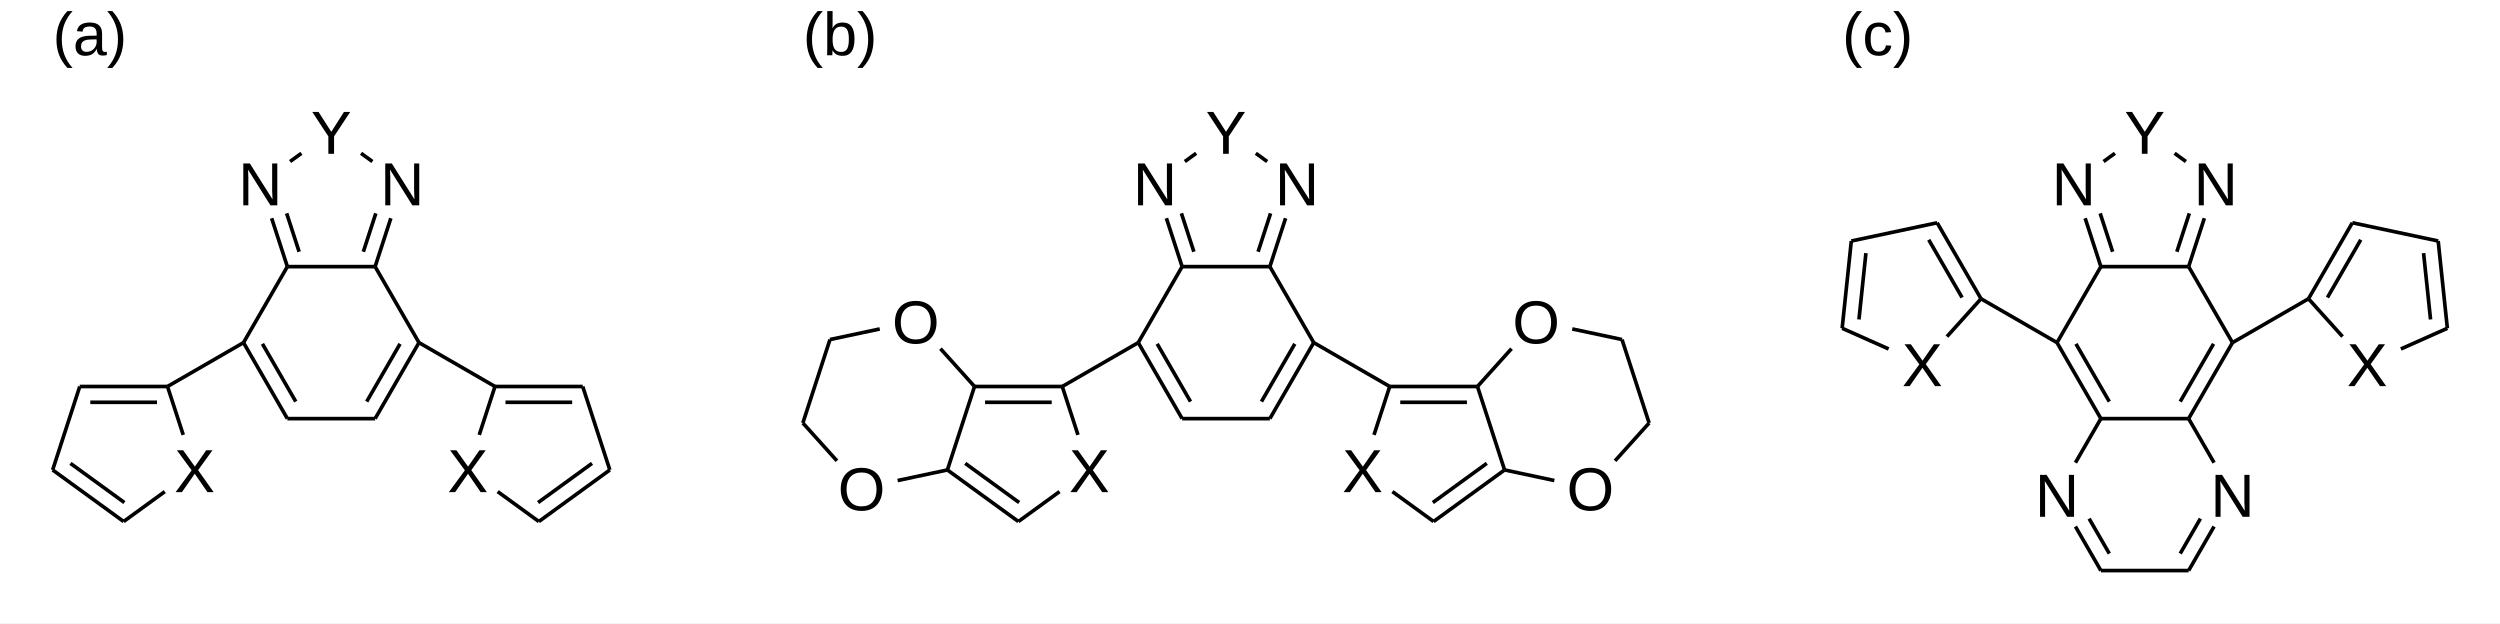
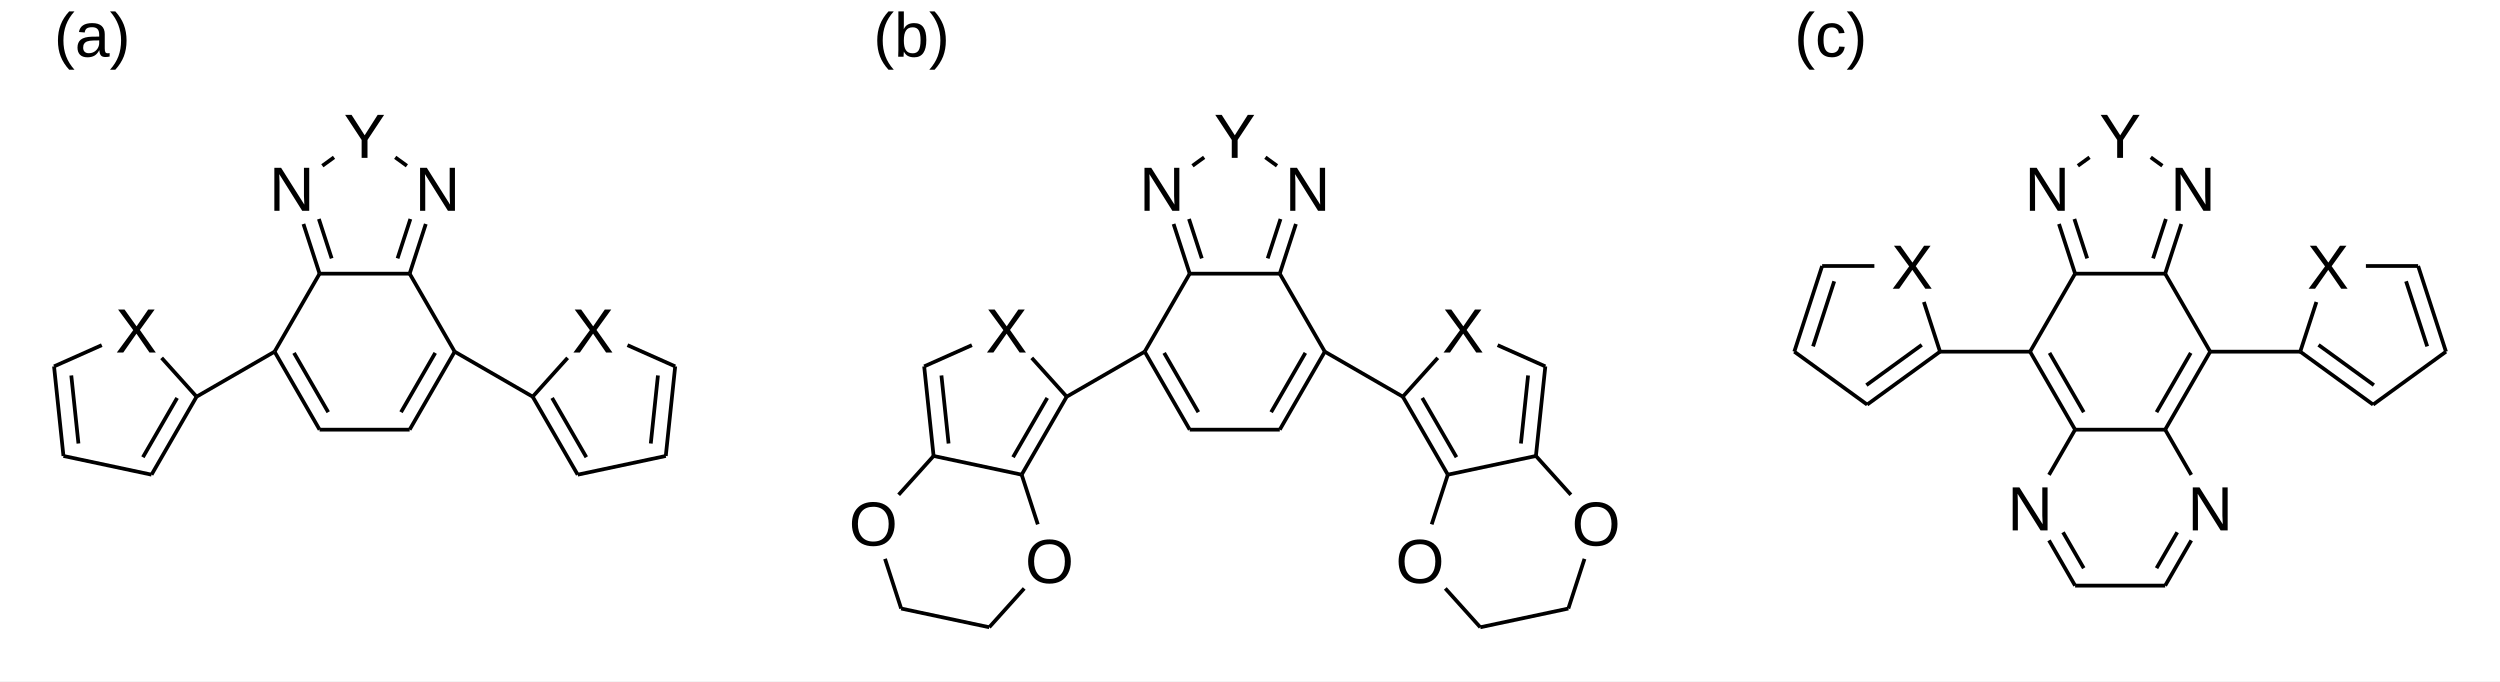
- <svg xmlns="http://www.w3.org/2000/svg" width="410.287pt" height="102.282pt" viewBox="0 0 410.287 102.282" version="1.1">
+ <svg xmlns="http://www.w3.org/2000/svg" width="399.745pt" height="108.937pt" viewBox="0 0 399.745 108.937" version="1.1">
  <defs>
    <style type="text/css">*{stroke-linejoin: round; stroke-linecap: butt}</style>
  </defs>
  <g id="figure_1">
    <g id="patch_1">
-       <path d="M 0 102.282  L 410.287 102.282  L 410.287 0  L 0 0  z " style="fill: #ffffff" />
+       <path d="M 0 108.937  L 399.745 108.937  L 399.745 0  L 0 0  z " style="fill: #ffffff" />
    </g>
    <g id="axes_1">
      <g id="line2d_1">
-         <path d="M 68.761 56.23  L 61.561 43.759  " clip-path="url(#p8b1453d0e7)" style="fill: none; stroke: #000000; stroke-width: 0.6" />
+         <path d="M 72.701 56.23  L 65.501 43.759  " clip-path="url(#p140e8c2f80)" style="fill: none; stroke: #000000; stroke-width: 0.6" />
      </g>
      <g id="line2d_2">
-         <path d="M 61.561 43.759  L 47.161 43.759  " clip-path="url(#p8b1453d0e7)" style="fill: none; stroke: #000000; stroke-width: 0.6" />
+         <path d="M 65.501 43.759  L 51.101 43.759  " clip-path="url(#p140e8c2f80)" style="fill: none; stroke: #000000; stroke-width: 0.6" />
      </g>
      <g id="line2d_3">
-         <path d="M 47.161 43.759  L 39.961 56.23  " clip-path="url(#p8b1453d0e7)" style="fill: none; stroke: #000000; stroke-width: 0.6" />
+         <path d="M 51.101 43.759  L 43.901 56.23  " clip-path="url(#p140e8c2f80)" style="fill: none; stroke: #000000; stroke-width: 0.6" />
      </g>
      <g id="line2d_4">
-         <path d="M 39.961 56.23  L 47.161 68.701  " clip-path="url(#p8b1453d0e7)" style="fill: none; stroke: #000000; stroke-width: 0.6" />
+         <path d="M 43.901 56.23  L 51.101 68.701  " clip-path="url(#p140e8c2f80)" style="fill: none; stroke: #000000; stroke-width: 0.6" />
      </g>
      <g id="line2d_5">
-         <path d="M 43.069 56.431  L 48.541 65.908  " clip-path="url(#p8b1453d0e7)" style="fill: none; stroke: #000000; stroke-width: 0.6" />
+         <path d="M 47.01 56.431  L 52.482 65.908  " clip-path="url(#p140e8c2f80)" style="fill: none; stroke: #000000; stroke-width: 0.6" />
      </g>
      <g id="line2d_6">
-         <path d="M 47.161 68.701  L 61.561 68.701  " clip-path="url(#p8b1453d0e7)" style="fill: none; stroke: #000000; stroke-width: 0.6" />
+         <path d="M 51.101 68.701  L 65.501 68.701  " clip-path="url(#p140e8c2f80)" style="fill: none; stroke: #000000; stroke-width: 0.6" />
      </g>
      <g id="line2d_7">
-         <path d="M 61.561 68.701  L 68.761 56.23  " clip-path="url(#p8b1453d0e7)" style="fill: none; stroke: #000000; stroke-width: 0.6" />
+         <path d="M 65.501 68.701  L 72.701 56.23  " clip-path="url(#p140e8c2f80)" style="fill: none; stroke: #000000; stroke-width: 0.6" />
      </g>
      <g id="line2d_8">
-         <path d="M 60.18 65.908  L 65.652 56.431  " clip-path="url(#p8b1453d0e7)" style="fill: none; stroke: #000000; stroke-width: 0.6" />
+         <path d="M 64.121 65.908  L 69.593 56.431  " clip-path="url(#p140e8c2f80)" style="fill: none; stroke: #000000; stroke-width: 0.6" />
      </g>
      <g id="line2d_9">
-         <path d="M 47.161 43.759  L 44.58 35.816  " clip-path="url(#p8b1453d0e7)" style="fill: none; stroke: #000000; stroke-width: 0.6" />
+         <path d="M 51.101 43.759  L 48.52 35.816  " clip-path="url(#p140e8c2f80)" style="fill: none; stroke: #000000; stroke-width: 0.6" />
      </g>
      <g id="line2d_10">
-         <path d="M 49.092 41.315  L 47.045 35.015  " clip-path="url(#p8b1453d0e7)" style="fill: none; stroke: #000000; stroke-width: 0.6" />
+         <path d="M 53.032 41.315  L 50.986 35.015  " clip-path="url(#p140e8c2f80)" style="fill: none; stroke: #000000; stroke-width: 0.6" />
      </g>
      <g id="line2d_11">
-         <path d="M 47.604 26.509  L 49.468 25.155  " clip-path="url(#p8b1453d0e7)" style="fill: none; stroke: #000000; stroke-width: 0.6" />
+         <path d="M 51.544 26.509  L 53.408 25.155  " clip-path="url(#p140e8c2f80)" style="fill: none; stroke: #000000; stroke-width: 0.6" />
      </g>
      <g id="line2d_12">
-         <path d="M 59.254 25.155  L 61.118 26.509  " clip-path="url(#p8b1453d0e7)" style="fill: none; stroke: #000000; stroke-width: 0.6" />
+         <path d="M 63.194 25.155  L 65.058 26.509  " clip-path="url(#p140e8c2f80)" style="fill: none; stroke: #000000; stroke-width: 0.6" />
      </g>
      <g id="line2d_13">
-         <path d="M 64.142 35.816  L 61.561 43.759  " clip-path="url(#p8b1453d0e7)" style="fill: none; stroke: #000000; stroke-width: 0.6" />
+         <path d="M 68.082 35.816  L 65.501 43.759  " clip-path="url(#p140e8c2f80)" style="fill: none; stroke: #000000; stroke-width: 0.6" />
      </g>
      <g id="line2d_14">
-         <path d="M 61.676 35.015  L 59.629 41.315  " clip-path="url(#p8b1453d0e7)" style="fill: none; stroke: #000000; stroke-width: 0.6" />
+         <path d="M 65.617 35.015  L 63.57 41.315  " clip-path="url(#p140e8c2f80)" style="fill: none; stroke: #000000; stroke-width: 0.6" />
      </g>
      <g id="line2d_15">
-         <path d="M 68.761 56.23  L 81.231 63.43  " clip-path="url(#p8b1453d0e7)" style="fill: none; stroke: #000000; stroke-width: 0.6" />
+         <path d="M 72.701 56.23  L 85.172 63.43  " clip-path="url(#p140e8c2f80)" style="fill: none; stroke: #000000; stroke-width: 0.6" />
      </g>
      <g id="line2d_16">
-         <path d="M 81.231 63.43  L 78.65 71.373  " clip-path="url(#p8b1453d0e7)" style="fill: none; stroke: #000000; stroke-width: 0.6" />
+         <path d="M 85.172 63.43  L 90.761 57.223  " clip-path="url(#p140e8c2f80)" style="fill: none; stroke: #000000; stroke-width: 0.6" />
      </g>
      <g id="line2d_17">
-         <path d="M 81.674 80.68  L 88.431 85.589  " clip-path="url(#p8b1453d0e7)" style="fill: none; stroke: #000000; stroke-width: 0.6" />
+         <path d="M 100.333 55.189  L 107.963 58.586  " clip-path="url(#p140e8c2f80)" style="fill: none; stroke: #000000; stroke-width: 0.6" />
      </g>
      <g id="line2d_18">
-         <path d="M 88.431 85.589  L 100.081 77.125  " clip-path="url(#p8b1453d0e7)" style="fill: none; stroke: #000000; stroke-width: 0.6" />
+         <path d="M 107.963 58.586  L 106.457 72.907  " clip-path="url(#p140e8c2f80)" style="fill: none; stroke: #000000; stroke-width: 0.6" />
      </g>
      <g id="line2d_19">
-         <path d="M 88.306 82.477  L 97.16 76.044  " clip-path="url(#p8b1453d0e7)" style="fill: none; stroke: #000000; stroke-width: 0.6" />
+         <path d="M 105.204 60.033  L 104.06 70.917  " clip-path="url(#p140e8c2f80)" style="fill: none; stroke: #000000; stroke-width: 0.6" />
      </g>
      <g id="line2d_20">
-         <path d="M 100.081 77.125  L 95.631 63.43  " clip-path="url(#p8b1453d0e7)" style="fill: none; stroke: #000000; stroke-width: 0.6" />
+         <path d="M 106.457 72.907  L 92.372 75.901  " clip-path="url(#p140e8c2f80)" style="fill: none; stroke: #000000; stroke-width: 0.6" />
      </g>
      <g id="line2d_21">
-         <path d="M 95.631 63.43  L 81.231 63.43  " clip-path="url(#p8b1453d0e7)" style="fill: none; stroke: #000000; stroke-width: 0.6" />
+         <path d="M 92.372 75.901  L 85.172 63.43  " clip-path="url(#p140e8c2f80)" style="fill: none; stroke: #000000; stroke-width: 0.6" />
      </g>
      <g id="line2d_22">
-         <path d="M 93.903 66.022  L 82.959 66.022  " clip-path="url(#p8b1453d0e7)" style="fill: none; stroke: #000000; stroke-width: 0.6" />
+         <path d="M 93.753 73.108  L 88.281 63.631  " clip-path="url(#p140e8c2f80)" style="fill: none; stroke: #000000; stroke-width: 0.6" />
      </g>
      <g id="line2d_23">
-         <path d="M 39.961 56.23  L 27.49 63.43  " clip-path="url(#p8b1453d0e7)" style="fill: none; stroke: #000000; stroke-width: 0.6" />
+         <path d="M 43.901 56.23  L 31.431 63.43  " clip-path="url(#p140e8c2f80)" style="fill: none; stroke: #000000; stroke-width: 0.6" />
      </g>
      <g id="line2d_24">
-         <path d="M 27.49 63.43  L 30.071 71.373  " clip-path="url(#p8b1453d0e7)" style="fill: none; stroke: #000000; stroke-width: 0.6" />
+         <path d="M 31.431 63.43  L 25.842 57.223  " clip-path="url(#p140e8c2f80)" style="fill: none; stroke: #000000; stroke-width: 0.6" />
      </g>
      <g id="line2d_25">
-         <path d="M 27.047 80.68  L 20.29 85.589  " clip-path="url(#p8b1453d0e7)" style="fill: none; stroke: #000000; stroke-width: 0.6" />
+         <path d="M 16.27 55.189  L 8.64 58.586  " clip-path="url(#p140e8c2f80)" style="fill: none; stroke: #000000; stroke-width: 0.6" />
      </g>
      <g id="line2d_26">
-         <path d="M 20.29 85.589  L 8.64 77.125  " clip-path="url(#p8b1453d0e7)" style="fill: none; stroke: #000000; stroke-width: 0.6" />
+         <path d="M 8.64 58.586  L 10.145 72.907  " clip-path="url(#p140e8c2f80)" style="fill: none; stroke: #000000; stroke-width: 0.6" />
      </g>
      <g id="line2d_27">
-         <path d="M 20.415 82.477  L 11.562 76.044  " clip-path="url(#p8b1453d0e7)" style="fill: none; stroke: #000000; stroke-width: 0.6" />
+         <path d="M 11.398 60.033  L 12.542 70.917  " clip-path="url(#p140e8c2f80)" style="fill: none; stroke: #000000; stroke-width: 0.6" />
      </g>
      <g id="line2d_28">
-         <path d="M 8.64 77.125  L 13.09 63.43  " clip-path="url(#p8b1453d0e7)" style="fill: none; stroke: #000000; stroke-width: 0.6" />
+         <path d="M 10.145 72.907  L 24.231 75.901  " clip-path="url(#p140e8c2f80)" style="fill: none; stroke: #000000; stroke-width: 0.6" />
      </g>
      <g id="line2d_29">
-         <path d="M 13.09 63.43  L 27.49 63.43  " clip-path="url(#p8b1453d0e7)" style="fill: none; stroke: #000000; stroke-width: 0.6" />
+         <path d="M 24.231 75.901  L 31.431 63.43  " clip-path="url(#p140e8c2f80)" style="fill: none; stroke: #000000; stroke-width: 0.6" />
      </g>
      <g id="line2d_30">
-         <path d="M 14.818 66.022  L 25.762 66.022  " clip-path="url(#p8b1453d0e7)" style="fill: none; stroke: #000000; stroke-width: 0.6" />
+         <path d="M 22.85 73.108  L 28.322 63.631  " clip-path="url(#p140e8c2f80)" style="fill: none; stroke: #000000; stroke-width: 0.6" />
      </g>
      <g id="line2d_31">
-         <path d="M 215.603 56.23  L 208.403 43.759  " clip-path="url(#p8b1453d0e7)" style="fill: none; stroke: #000000; stroke-width: 0.6" />
+         <path d="M 211.834 56.23  L 204.634 43.759  " clip-path="url(#p140e8c2f80)" style="fill: none; stroke: #000000; stroke-width: 0.6" />
      </g>
      <g id="line2d_32">
-         <path d="M 208.403 43.759  L 194.003 43.759  " clip-path="url(#p8b1453d0e7)" style="fill: none; stroke: #000000; stroke-width: 0.6" />
+         <path d="M 204.634 43.759  L 190.234 43.759  " clip-path="url(#p140e8c2f80)" style="fill: none; stroke: #000000; stroke-width: 0.6" />
      </g>
      <g id="line2d_33">
-         <path d="M 194.003 43.759  L 186.803 56.23  " clip-path="url(#p8b1453d0e7)" style="fill: none; stroke: #000000; stroke-width: 0.6" />
+         <path d="M 190.234 43.759  L 183.034 56.23  " clip-path="url(#p140e8c2f80)" style="fill: none; stroke: #000000; stroke-width: 0.6" />
      </g>
      <g id="line2d_34">
-         <path d="M 186.803 56.23  L 194.003 68.701  " clip-path="url(#p8b1453d0e7)" style="fill: none; stroke: #000000; stroke-width: 0.6" />
+         <path d="M 183.034 56.23  L 190.234 68.701  " clip-path="url(#p140e8c2f80)" style="fill: none; stroke: #000000; stroke-width: 0.6" />
      </g>
      <g id="line2d_35">
-         <path d="M 189.911 56.431  L 195.383 65.908  " clip-path="url(#p8b1453d0e7)" style="fill: none; stroke: #000000; stroke-width: 0.6" />
+         <path d="M 186.143 56.431  L 191.615 65.908  " clip-path="url(#p140e8c2f80)" style="fill: none; stroke: #000000; stroke-width: 0.6" />
      </g>
      <g id="line2d_36">
-         <path d="M 194.003 68.701  L 208.403 68.701  " clip-path="url(#p8b1453d0e7)" style="fill: none; stroke: #000000; stroke-width: 0.6" />
+         <path d="M 190.234 68.701  L 204.634 68.701  " clip-path="url(#p140e8c2f80)" style="fill: none; stroke: #000000; stroke-width: 0.6" />
      </g>
      <g id="line2d_37">
-         <path d="M 208.403 68.701  L 215.603 56.23  " clip-path="url(#p8b1453d0e7)" style="fill: none; stroke: #000000; stroke-width: 0.6" />
+         <path d="M 204.634 68.701  L 211.834 56.23  " clip-path="url(#p140e8c2f80)" style="fill: none; stroke: #000000; stroke-width: 0.6" />
      </g>
      <g id="line2d_38">
-         <path d="M 207.022 65.908  L 212.494 56.431  " clip-path="url(#p8b1453d0e7)" style="fill: none; stroke: #000000; stroke-width: 0.6" />
+         <path d="M 203.253 65.908  L 208.725 56.431  " clip-path="url(#p140e8c2f80)" style="fill: none; stroke: #000000; stroke-width: 0.6" />
      </g>
      <g id="line2d_39">
-         <path d="M 194.003 43.759  L 191.422 35.816  " clip-path="url(#p8b1453d0e7)" style="fill: none; stroke: #000000; stroke-width: 0.6" />
+         <path d="M 190.234 43.759  L 187.653 35.816  " clip-path="url(#p140e8c2f80)" style="fill: none; stroke: #000000; stroke-width: 0.6" />
      </g>
      <g id="line2d_40">
-         <path d="M 195.934 41.315  L 193.887 35.015  " clip-path="url(#p8b1453d0e7)" style="fill: none; stroke: #000000; stroke-width: 0.6" />
+         <path d="M 192.165 41.315  L 190.118 35.015  " clip-path="url(#p140e8c2f80)" style="fill: none; stroke: #000000; stroke-width: 0.6" />
      </g>
      <g id="line2d_41">
-         <path d="M 194.446 26.509  L 196.31 25.155  " clip-path="url(#p8b1453d0e7)" style="fill: none; stroke: #000000; stroke-width: 0.6" />
+         <path d="M 190.677 26.509  L 192.541 25.155  " clip-path="url(#p140e8c2f80)" style="fill: none; stroke: #000000; stroke-width: 0.6" />
      </g>
      <g id="line2d_42">
-         <path d="M 206.096 25.155  L 207.96 26.509  " clip-path="url(#p8b1453d0e7)" style="fill: none; stroke: #000000; stroke-width: 0.6" />
+         <path d="M 202.327 25.155  L 204.191 26.509  " clip-path="url(#p140e8c2f80)" style="fill: none; stroke: #000000; stroke-width: 0.6" />
      </g>
      <g id="line2d_43">
-         <path d="M 210.984 35.816  L 208.403 43.759  " clip-path="url(#p8b1453d0e7)" style="fill: none; stroke: #000000; stroke-width: 0.6" />
+         <path d="M 207.215 35.816  L 204.634 43.759  " clip-path="url(#p140e8c2f80)" style="fill: none; stroke: #000000; stroke-width: 0.6" />
      </g>
      <g id="line2d_44">
-         <path d="M 208.518 35.015  L 206.471 41.315  " clip-path="url(#p8b1453d0e7)" style="fill: none; stroke: #000000; stroke-width: 0.6" />
+         <path d="M 204.75 35.015  L 202.703 41.315  " clip-path="url(#p140e8c2f80)" style="fill: none; stroke: #000000; stroke-width: 0.6" />
      </g>
      <g id="line2d_45">
-         <path d="M 215.603 56.23  L 228.073 63.43  " clip-path="url(#p8b1453d0e7)" style="fill: none; stroke: #000000; stroke-width: 0.6" />
+         <path d="M 211.834 56.23  L 224.305 63.43  " clip-path="url(#p140e8c2f80)" style="fill: none; stroke: #000000; stroke-width: 0.6" />
      </g>
      <g id="line2d_46">
-         <path d="M 228.073 63.43  L 225.492 71.373  " clip-path="url(#p8b1453d0e7)" style="fill: none; stroke: #000000; stroke-width: 0.6" />
+         <path d="M 224.305 63.43  L 229.894 57.223  " clip-path="url(#p140e8c2f80)" style="fill: none; stroke: #000000; stroke-width: 0.6" />
      </g>
      <g id="line2d_47">
-         <path d="M 228.516 80.68  L 235.273 85.589  " clip-path="url(#p8b1453d0e7)" style="fill: none; stroke: #000000; stroke-width: 0.6" />
+         <path d="M 239.466 55.189  L 247.095 58.586  " clip-path="url(#p140e8c2f80)" style="fill: none; stroke: #000000; stroke-width: 0.6" />
      </g>
      <g id="line2d_48">
-         <path d="M 235.273 85.589  L 246.923 77.125  " clip-path="url(#p8b1453d0e7)" style="fill: none; stroke: #000000; stroke-width: 0.6" />
+         <path d="M 247.095 58.586  L 245.59 72.907  " clip-path="url(#p140e8c2f80)" style="fill: none; stroke: #000000; stroke-width: 0.6" />
      </g>
      <g id="line2d_49">
-         <path d="M 235.148 82.477  L 244.002 76.044  " clip-path="url(#p8b1453d0e7)" style="fill: none; stroke: #000000; stroke-width: 0.6" />
+         <path d="M 244.337 60.033  L 243.193 70.917  " clip-path="url(#p140e8c2f80)" style="fill: none; stroke: #000000; stroke-width: 0.6" />
      </g>
      <g id="line2d_50">
-         <path d="M 246.923 77.125  L 242.473 63.43  " clip-path="url(#p8b1453d0e7)" style="fill: none; stroke: #000000; stroke-width: 0.6" />
+         <path d="M 245.59 72.907  L 231.505 75.901  " clip-path="url(#p140e8c2f80)" style="fill: none; stroke: #000000; stroke-width: 0.6" />
      </g>
      <g id="line2d_51">
-         <path d="M 242.473 63.43  L 228.073 63.43  " clip-path="url(#p8b1453d0e7)" style="fill: none; stroke: #000000; stroke-width: 0.6" />
+         <path d="M 231.505 75.901  L 224.305 63.43  " clip-path="url(#p140e8c2f80)" style="fill: none; stroke: #000000; stroke-width: 0.6" />
      </g>
      <g id="line2d_52">
-         <path d="M 240.745 66.022  L 229.801 66.022  " clip-path="url(#p8b1453d0e7)" style="fill: none; stroke: #000000; stroke-width: 0.6" />
+         <path d="M 232.886 73.108  L 227.414 63.631  " clip-path="url(#p140e8c2f80)" style="fill: none; stroke: #000000; stroke-width: 0.6" />
      </g>
      <g id="line2d_53">
-         <path d="M 246.923 77.125  L 255.093 78.862  " clip-path="url(#p8b1453d0e7)" style="fill: none; stroke: #000000; stroke-width: 0.6" />
+         <path d="M 245.59 72.907  L 251.179 79.114  " clip-path="url(#p140e8c2f80)" style="fill: none; stroke: #000000; stroke-width: 0.6" />
      </g>
      <g id="line2d_54">
-         <path d="M 265.055 75.625  L 270.644 69.418  " clip-path="url(#p8b1453d0e7)" style="fill: none; stroke: #000000; stroke-width: 0.6" />
+         <path d="M 253.357 89.36  L 250.776 97.303  " clip-path="url(#p140e8c2f80)" style="fill: none; stroke: #000000; stroke-width: 0.6" />
      </g>
      <g id="line2d_55">
-         <path d="M 270.644 69.418  L 266.194 55.723  " clip-path="url(#p8b1453d0e7)" style="fill: none; stroke: #000000; stroke-width: 0.6" />
+         <path d="M 250.776 97.303  L 236.691 100.297  " clip-path="url(#p140e8c2f80)" style="fill: none; stroke: #000000; stroke-width: 0.6" />
      </g>
      <g id="line2d_56">
-         <path d="M 266.194 55.723  L 258.025 53.986  " clip-path="url(#p8b1453d0e7)" style="fill: none; stroke: #000000; stroke-width: 0.6" />
+         <path d="M 236.691 100.297  L 231.102 94.091  " clip-path="url(#p140e8c2f80)" style="fill: none; stroke: #000000; stroke-width: 0.6" />
      </g>
      <g id="line2d_57">
-         <path d="M 248.062 57.223  L 242.473 63.43  " clip-path="url(#p8b1453d0e7)" style="fill: none; stroke: #000000; stroke-width: 0.6" />
+         <path d="M 228.924 83.844  L 231.505 75.901  " clip-path="url(#p140e8c2f80)" style="fill: none; stroke: #000000; stroke-width: 0.6" />
      </g>
      <g id="line2d_58">
-         <path d="M 186.803 56.23  L 174.332 63.43  " clip-path="url(#p8b1453d0e7)" style="fill: none; stroke: #000000; stroke-width: 0.6" />
+         <path d="M 183.034 56.23  L 170.563 63.43  " clip-path="url(#p140e8c2f80)" style="fill: none; stroke: #000000; stroke-width: 0.6" />
      </g>
      <g id="line2d_59">
-         <path d="M 174.332 63.43  L 176.913 71.373  " clip-path="url(#p8b1453d0e7)" style="fill: none; stroke: #000000; stroke-width: 0.6" />
+         <path d="M 170.563 63.43  L 164.975 57.223  " clip-path="url(#p140e8c2f80)" style="fill: none; stroke: #000000; stroke-width: 0.6" />
      </g>
      <g id="line2d_60">
-         <path d="M 173.889 80.68  L 167.132 85.589  " clip-path="url(#p8b1453d0e7)" style="fill: none; stroke: #000000; stroke-width: 0.6" />
+         <path d="M 155.403 55.189  L 147.773 58.586  " clip-path="url(#p140e8c2f80)" style="fill: none; stroke: #000000; stroke-width: 0.6" />
      </g>
      <g id="line2d_61">
-         <path d="M 167.132 85.589  L 155.482 77.125  " clip-path="url(#p8b1453d0e7)" style="fill: none; stroke: #000000; stroke-width: 0.6" />
+         <path d="M 147.773 58.586  L 149.278 72.907  " clip-path="url(#p140e8c2f80)" style="fill: none; stroke: #000000; stroke-width: 0.6" />
      </g>
      <g id="line2d_62">
-         <path d="M 167.257 82.477  L 158.404 76.044  " clip-path="url(#p8b1453d0e7)" style="fill: none; stroke: #000000; stroke-width: 0.6" />
+         <path d="M 150.531 60.033  L 151.675 70.917  " clip-path="url(#p140e8c2f80)" style="fill: none; stroke: #000000; stroke-width: 0.6" />
      </g>
      <g id="line2d_63">
-         <path d="M 155.482 77.125  L 159.932 63.43  " clip-path="url(#p8b1453d0e7)" style="fill: none; stroke: #000000; stroke-width: 0.6" />
+         <path d="M 149.278 72.907  L 163.363 75.901  " clip-path="url(#p140e8c2f80)" style="fill: none; stroke: #000000; stroke-width: 0.6" />
      </g>
      <g id="line2d_64">
-         <path d="M 159.932 63.43  L 174.332 63.43  " clip-path="url(#p8b1453d0e7)" style="fill: none; stroke: #000000; stroke-width: 0.6" />
+         <path d="M 163.363 75.901  L 170.563 63.43  " clip-path="url(#p140e8c2f80)" style="fill: none; stroke: #000000; stroke-width: 0.6" />
      </g>
      <g id="line2d_65">
-         <path d="M 161.66 66.022  L 172.604 66.022  " clip-path="url(#p8b1453d0e7)" style="fill: none; stroke: #000000; stroke-width: 0.6" />
+         <path d="M 161.983 73.108  L 167.455 63.631  " clip-path="url(#p140e8c2f80)" style="fill: none; stroke: #000000; stroke-width: 0.6" />
      </g>
      <g id="line2d_66">
-         <path d="M 155.482 77.125  L 147.313 78.862  " clip-path="url(#p8b1453d0e7)" style="fill: none; stroke: #000000; stroke-width: 0.6" />
+         <path d="M 149.278 72.907  L 143.69 79.114  " clip-path="url(#p140e8c2f80)" style="fill: none; stroke: #000000; stroke-width: 0.6" />
      </g>
      <g id="line2d_67">
-         <path d="M 137.35 75.625  L 131.761 69.418  " clip-path="url(#p8b1453d0e7)" style="fill: none; stroke: #000000; stroke-width: 0.6" />
+         <path d="M 141.512 89.36  L 144.092 97.303  " clip-path="url(#p140e8c2f80)" style="fill: none; stroke: #000000; stroke-width: 0.6" />
      </g>
      <g id="line2d_68">
-         <path d="M 131.761 69.418  L 136.211 55.723  " clip-path="url(#p8b1453d0e7)" style="fill: none; stroke: #000000; stroke-width: 0.6" />
+         <path d="M 144.092 97.303  L 158.178 100.297  " clip-path="url(#p140e8c2f80)" style="fill: none; stroke: #000000; stroke-width: 0.6" />
      </g>
      <g id="line2d_69">
-         <path d="M 136.211 55.723  L 144.381 53.986  " clip-path="url(#p8b1453d0e7)" style="fill: none; stroke: #000000; stroke-width: 0.6" />
+         <path d="M 158.178 100.297  L 163.766 94.091  " clip-path="url(#p140e8c2f80)" style="fill: none; stroke: #000000; stroke-width: 0.6" />
      </g>
      <g id="line2d_70">
-         <path d="M 154.343 57.223  L 159.932 63.43  " clip-path="url(#p8b1453d0e7)" style="fill: none; stroke: #000000; stroke-width: 0.6" />
+         <path d="M 165.944 83.844  L 163.363 75.901  " clip-path="url(#p140e8c2f80)" style="fill: none; stroke: #000000; stroke-width: 0.6" />
      </g>
      <g id="line2d_71">
-         <path d="M 366.385 56.23  L 359.185 43.759  " clip-path="url(#p8b1453d0e7)" style="fill: none; stroke: #000000; stroke-width: 0.6" />
+         <path d="M 353.405 56.23  L 346.205 43.759  " clip-path="url(#p140e8c2f80)" style="fill: none; stroke: #000000; stroke-width: 0.6" />
      </g>
      <g id="line2d_72">
-         <path d="M 359.185 43.759  L 344.785 43.759  " clip-path="url(#p8b1453d0e7)" style="fill: none; stroke: #000000; stroke-width: 0.6" />
+         <path d="M 346.205 43.759  L 331.805 43.759  " clip-path="url(#p140e8c2f80)" style="fill: none; stroke: #000000; stroke-width: 0.6" />
      </g>
      <g id="line2d_73">
-         <path d="M 344.785 43.759  L 337.585 56.23  " clip-path="url(#p8b1453d0e7)" style="fill: none; stroke: #000000; stroke-width: 0.6" />
+         <path d="M 331.805 43.759  L 324.605 56.23  " clip-path="url(#p140e8c2f80)" style="fill: none; stroke: #000000; stroke-width: 0.6" />
      </g>
      <g id="line2d_74">
-         <path d="M 337.585 56.23  L 344.785 68.701  " clip-path="url(#p8b1453d0e7)" style="fill: none; stroke: #000000; stroke-width: 0.6" />
+         <path d="M 324.605 56.23  L 331.805 68.701  " clip-path="url(#p140e8c2f80)" style="fill: none; stroke: #000000; stroke-width: 0.6" />
      </g>
      <g id="line2d_75">
-         <path d="M 340.694 56.431  L 346.166 65.908  " clip-path="url(#p8b1453d0e7)" style="fill: none; stroke: #000000; stroke-width: 0.6" />
+         <path d="M 327.714 56.431  L 333.186 65.908  " clip-path="url(#p140e8c2f80)" style="fill: none; stroke: #000000; stroke-width: 0.6" />
      </g>
      <g id="line2d_76">
-         <path d="M 344.785 68.701  L 359.185 68.701  " clip-path="url(#p8b1453d0e7)" style="fill: none; stroke: #000000; stroke-width: 0.6" />
+         <path d="M 331.805 68.701  L 346.205 68.701  " clip-path="url(#p140e8c2f80)" style="fill: none; stroke: #000000; stroke-width: 0.6" />
      </g>
      <g id="line2d_77">
-         <path d="M 359.185 68.701  L 366.385 56.23  " clip-path="url(#p8b1453d0e7)" style="fill: none; stroke: #000000; stroke-width: 0.6" />
+         <path d="M 346.205 68.701  L 353.405 56.23  " clip-path="url(#p140e8c2f80)" style="fill: none; stroke: #000000; stroke-width: 0.6" />
      </g>
      <g id="line2d_78">
-         <path d="M 357.805 65.908  L 363.277 56.431  " clip-path="url(#p8b1453d0e7)" style="fill: none; stroke: #000000; stroke-width: 0.6" />
+         <path d="M 344.825 65.908  L 350.297 56.431  " clip-path="url(#p140e8c2f80)" style="fill: none; stroke: #000000; stroke-width: 0.6" />
      </g>
      <g id="line2d_79">
-         <path d="M 344.785 43.759  L 342.204 35.816  " clip-path="url(#p8b1453d0e7)" style="fill: none; stroke: #000000; stroke-width: 0.6" />
+         <path d="M 331.805 43.759  L 329.225 35.816  " clip-path="url(#p140e8c2f80)" style="fill: none; stroke: #000000; stroke-width: 0.6" />
      </g>
      <g id="line2d_80">
-         <path d="M 346.717 41.315  L 344.67 35.015  " clip-path="url(#p8b1453d0e7)" style="fill: none; stroke: #000000; stroke-width: 0.6" />
+         <path d="M 333.737 41.315  L 331.69 35.015  " clip-path="url(#p140e8c2f80)" style="fill: none; stroke: #000000; stroke-width: 0.6" />
      </g>
      <g id="line2d_81">
-         <path d="M 345.228 26.509  L 347.092 25.155  " clip-path="url(#p8b1453d0e7)" style="fill: none; stroke: #000000; stroke-width: 0.6" />
+         <path d="M 332.249 26.509  L 334.113 25.155  " clip-path="url(#p140e8c2f80)" style="fill: none; stroke: #000000; stroke-width: 0.6" />
      </g>
      <g id="line2d_82">
-         <path d="M 356.878 25.155  L 358.742 26.509  " clip-path="url(#p8b1453d0e7)" style="fill: none; stroke: #000000; stroke-width: 0.6" />
+         <path d="M 343.898 25.155  L 345.762 26.509  " clip-path="url(#p140e8c2f80)" style="fill: none; stroke: #000000; stroke-width: 0.6" />
      </g>
      <g id="line2d_83">
-         <path d="M 361.766 35.816  L 359.185 43.759  " clip-path="url(#p8b1453d0e7)" style="fill: none; stroke: #000000; stroke-width: 0.6" />
+         <path d="M 348.786 35.816  L 346.205 43.759  " clip-path="url(#p140e8c2f80)" style="fill: none; stroke: #000000; stroke-width: 0.6" />
      </g>
      <g id="line2d_84">
-         <path d="M 359.301 35.015  L 357.254 41.315  " clip-path="url(#p8b1453d0e7)" style="fill: none; stroke: #000000; stroke-width: 0.6" />
+         <path d="M 346.321 35.015  L 344.274 41.315  " clip-path="url(#p140e8c2f80)" style="fill: none; stroke: #000000; stroke-width: 0.6" />
      </g>
      <g id="line2d_85">
-         <path d="M 359.185 68.701  L 363.361 75.934  " clip-path="url(#p8b1453d0e7)" style="fill: none; stroke: #000000; stroke-width: 0.6" />
+         <path d="M 346.205 68.701  L 350.381 75.934  " clip-path="url(#p140e8c2f80)" style="fill: none; stroke: #000000; stroke-width: 0.6" />
      </g>
      <g id="line2d_86">
-         <path d="M 363.361 86.409  L 359.185 93.642  " clip-path="url(#p8b1453d0e7)" style="fill: none; stroke: #000000; stroke-width: 0.6" />
+         <path d="M 350.381 86.409  L 346.205 93.642  " clip-path="url(#p140e8c2f80)" style="fill: none; stroke: #000000; stroke-width: 0.6" />
      </g>
      <g id="line2d_87">
-         <path d="M 361.117 85.113  L 357.805 90.85  " clip-path="url(#p8b1453d0e7)" style="fill: none; stroke: #000000; stroke-width: 0.6" />
+         <path d="M 348.137 85.113  L 344.825 90.85  " clip-path="url(#p140e8c2f80)" style="fill: none; stroke: #000000; stroke-width: 0.6" />
      </g>
      <g id="line2d_88">
-         <path d="M 359.185 93.642  L 344.785 93.642  " clip-path="url(#p8b1453d0e7)" style="fill: none; stroke: #000000; stroke-width: 0.6" />
+         <path d="M 346.205 93.642  L 331.805 93.642  " clip-path="url(#p140e8c2f80)" style="fill: none; stroke: #000000; stroke-width: 0.6" />
      </g>
      <g id="line2d_89">
-         <path d="M 344.785 93.642  L 340.609 86.409  " clip-path="url(#p8b1453d0e7)" style="fill: none; stroke: #000000; stroke-width: 0.6" />
+         <path d="M 331.805 93.642  L 327.629 86.409  " clip-path="url(#p140e8c2f80)" style="fill: none; stroke: #000000; stroke-width: 0.6" />
      </g>
      <g id="line2d_90">
-         <path d="M 346.166 90.85  L 342.854 85.113  " clip-path="url(#p8b1453d0e7)" style="fill: none; stroke: #000000; stroke-width: 0.6" />
+         <path d="M 333.186 90.85  L 329.874 85.113  " clip-path="url(#p140e8c2f80)" style="fill: none; stroke: #000000; stroke-width: 0.6" />
      </g>
      <g id="line2d_91">
-         <path d="M 340.609 75.934  L 344.785 68.701  " clip-path="url(#p8b1453d0e7)" style="fill: none; stroke: #000000; stroke-width: 0.6" />
+         <path d="M 327.629 75.934  L 331.805 68.701  " clip-path="url(#p140e8c2f80)" style="fill: none; stroke: #000000; stroke-width: 0.6" />
      </g>
      <g id="line2d_92">
-         <path d="M 366.385 56.23  L 378.856 49.03  " clip-path="url(#p8b1453d0e7)" style="fill: none; stroke: #000000; stroke-width: 0.6" />
+         <path d="M 353.405 56.23  L 367.805 56.23  " clip-path="url(#p140e8c2f80)" style="fill: none; stroke: #000000; stroke-width: 0.6" />
      </g>
      <g id="line2d_93">
-         <path d="M 378.856 49.03  L 384.445 55.237  " clip-path="url(#p8b1453d0e7)" style="fill: none; stroke: #000000; stroke-width: 0.6" />
+         <path d="M 367.805 56.23  L 370.386 48.287  " clip-path="url(#p140e8c2f80)" style="fill: none; stroke: #000000; stroke-width: 0.6" />
      </g>
      <g id="line2d_94">
-         <path d="M 394.017 57.271  L 401.647 53.874  " clip-path="url(#p8b1453d0e7)" style="fill: none; stroke: #000000; stroke-width: 0.6" />
+         <path d="M 378.303 42.535  L 386.655 42.535  " clip-path="url(#p140e8c2f80)" style="fill: none; stroke: #000000; stroke-width: 0.6" />
      </g>
      <g id="line2d_95">
-         <path d="M 401.647 53.874  L 400.141 39.553  " clip-path="url(#p8b1453d0e7)" style="fill: none; stroke: #000000; stroke-width: 0.6" />
+         <path d="M 386.655 42.535  L 391.105 56.23  " clip-path="url(#p140e8c2f80)" style="fill: none; stroke: #000000; stroke-width: 0.6" />
      </g>
      <g id="line2d_96">
-         <path d="M 398.888 52.427  L 397.744 41.543  " clip-path="url(#p8b1453d0e7)" style="fill: none; stroke: #000000; stroke-width: 0.6" />
+         <path d="M 384.724 44.979  L 388.106 55.388  " clip-path="url(#p140e8c2f80)" style="fill: none; stroke: #000000; stroke-width: 0.6" />
      </g>
      <g id="line2d_97">
-         <path d="M 400.141 39.553  L 386.056 36.559  " clip-path="url(#p8b1453d0e7)" style="fill: none; stroke: #000000; stroke-width: 0.6" />
+         <path d="M 391.105 56.23  L 379.455 64.694  " clip-path="url(#p140e8c2f80)" style="fill: none; stroke: #000000; stroke-width: 0.6" />
      </g>
      <g id="line2d_98">
-         <path d="M 386.056 36.559  L 378.856 49.03  " clip-path="url(#p8b1453d0e7)" style="fill: none; stroke: #000000; stroke-width: 0.6" />
+         <path d="M 379.455 64.694  L 367.805 56.23  " clip-path="url(#p140e8c2f80)" style="fill: none; stroke: #000000; stroke-width: 0.6" />
      </g>
      <g id="line2d_99">
-         <path d="M 387.437 39.352  L 381.965 48.83  " clip-path="url(#p8b1453d0e7)" style="fill: none; stroke: #000000; stroke-width: 0.6" />
+         <path d="M 379.581 61.582  L 370.727 55.149  " clip-path="url(#p140e8c2f80)" style="fill: none; stroke: #000000; stroke-width: 0.6" />
      </g>
      <g id="line2d_100">
-         <path d="M 337.585 56.23  L 325.115 49.03  " clip-path="url(#p8b1453d0e7)" style="fill: none; stroke: #000000; stroke-width: 0.6" />
+         <path d="M 324.605 56.23  L 310.205 56.23  " clip-path="url(#p140e8c2f80)" style="fill: none; stroke: #000000; stroke-width: 0.6" />
      </g>
      <g id="line2d_101">
-         <path d="M 325.115 49.03  L 319.526 55.237  " clip-path="url(#p8b1453d0e7)" style="fill: none; stroke: #000000; stroke-width: 0.6" />
+         <path d="M 310.205 56.23  L 307.625 48.287  " clip-path="url(#p140e8c2f80)" style="fill: none; stroke: #000000; stroke-width: 0.6" />
      </g>
      <g id="line2d_102">
-         <path d="M 309.954 57.271  L 302.324 53.874  " clip-path="url(#p8b1453d0e7)" style="fill: none; stroke: #000000; stroke-width: 0.6" />
+         <path d="M 299.708 42.535  L 291.356 42.535  " clip-path="url(#p140e8c2f80)" style="fill: none; stroke: #000000; stroke-width: 0.6" />
      </g>
      <g id="line2d_103">
-         <path d="M 302.324 53.874  L 303.829 39.553  " clip-path="url(#p8b1453d0e7)" style="fill: none; stroke: #000000; stroke-width: 0.6" />
+         <path d="M 291.356 42.535  L 286.906 56.23  " clip-path="url(#p140e8c2f80)" style="fill: none; stroke: #000000; stroke-width: 0.6" />
      </g>
      <g id="line2d_104">
-         <path d="M 305.082 52.427  L 306.226 41.543  " clip-path="url(#p8b1453d0e7)" style="fill: none; stroke: #000000; stroke-width: 0.6" />
+         <path d="M 293.287 44.979  L 289.905 55.388  " clip-path="url(#p140e8c2f80)" style="fill: none; stroke: #000000; stroke-width: 0.6" />
      </g>
      <g id="line2d_105">
-         <path d="M 303.829 39.553  L 317.915 36.559  " clip-path="url(#p8b1453d0e7)" style="fill: none; stroke: #000000; stroke-width: 0.6" />
+         <path d="M 286.906 56.23  L 298.556 64.694  " clip-path="url(#p140e8c2f80)" style="fill: none; stroke: #000000; stroke-width: 0.6" />
      </g>
      <g id="line2d_106">
-         <path d="M 317.915 36.559  L 325.115 49.03  " clip-path="url(#p8b1453d0e7)" style="fill: none; stroke: #000000; stroke-width: 0.6" />
+         <path d="M 298.556 64.694  L 310.205 56.23  " clip-path="url(#p140e8c2f80)" style="fill: none; stroke: #000000; stroke-width: 0.6" />
      </g>
      <g id="line2d_107">
-         <path d="M 316.534 39.352  L 322.006 48.83  " clip-path="url(#p8b1453d0e7)" style="fill: none; stroke: #000000; stroke-width: 0.6" />
+         <path d="M 298.43 61.582  L 307.284 55.149  " clip-path="url(#p140e8c2f80)" style="fill: none; stroke: #000000; stroke-width: 0.6" />
      </g>
      <g id="text_1">
-         <text style="font-size: 10px; font-family: 'Liberation Sans'; text-anchor: middle" x="42.711" y="33.704" transform="rotate(-0 42.71077 33.70424)">N</text>
+         <text style="font-size: 10px; font-family: 'Liberation Sans'; text-anchor: middle" x="46.651" y="33.704" transform="rotate(-0 46.65146 33.70424)">N</text>
      </g>
      <g id="text_2">
-         <text style="font-size: 10px; font-family: 'Liberation Sans'; text-anchor: middle" x="66.01" y="33.704" transform="rotate(-0 66.01045 33.70424)">N</text>
+         <text style="font-size: 10px; font-family: 'Liberation Sans'; text-anchor: middle" x="69.951" y="33.704" transform="rotate(-0 69.95115 33.70424)">N</text>
      </g>
      <g id="text_3">
-         <text style="font-size: 10px; font-family: 'Liberation Sans'; text-anchor: middle" x="54.361" y="25.24" transform="rotate(-0 54.36061 25.24014)">Y</text>
+         <text style="font-size: 10px; font-family: 'Liberation Sans'; text-anchor: middle" x="58.301" y="25.24" transform="rotate(-0 58.3013 25.24014)">Y</text>
      </g>
      <g id="text_4">
-         <text style="font-size: 10px; font-family: 'Liberation Sans'; text-anchor: middle" x="76.782" y="80.765" transform="rotate(-0 76.78153 80.76544)">X</text>
+         <text style="font-size: 10px; font-family: 'Liberation Sans'; text-anchor: middle" x="94.808" y="56.369" transform="rotate(-0 94.80755 56.36894)">X</text>
      </g>
      <g id="text_5">
-         <text style="font-size: 10px; font-family: 'Liberation Sans'; text-anchor: middle" x="31.94" y="80.765" transform="rotate(-0 31.93969 80.76544)">X</text>
+         <text style="font-size: 10px; font-family: 'Liberation Sans'; text-anchor: middle" x="21.795" y="56.369" transform="rotate(-0 21.79506 56.36894)">X</text>
      </g>
      <g id="text_6">
        <text style="font-size: 10px; font-family: 'Liberation Sans'; text-anchor: start" x="8.64" y="9.068" transform="rotate(-0 8.64 9.067891)">(a)</text>
      </g>
      <g id="text_7">
-         <text style="font-size: 10px; font-family: 'Liberation Sans'; text-anchor: middle" x="189.553" y="33.704" transform="rotate(-0 189.5528 33.70424)">N</text>
+         <text style="font-size: 10px; font-family: 'Liberation Sans'; text-anchor: middle" x="185.784" y="33.704" transform="rotate(-0 185.7843 33.70424)">N</text>
      </g>
      <g id="text_8">
-         <text style="font-size: 10px; font-family: 'Liberation Sans'; text-anchor: middle" x="212.852" y="33.704" transform="rotate(-0 212.8525 33.70424)">N</text>
+         <text style="font-size: 10px; font-family: 'Liberation Sans'; text-anchor: middle" x="209.084" y="33.704" transform="rotate(-0 209.084 33.70424)">N</text>
      </g>
      <g id="text_9">
-         <text style="font-size: 10px; font-family: 'Liberation Sans'; text-anchor: middle" x="201.203" y="25.24" transform="rotate(-0 201.2026 25.24014)">Y</text>
+         <text style="font-size: 10px; font-family: 'Liberation Sans'; text-anchor: middle" x="197.434" y="25.24" transform="rotate(-0 197.4342 25.24014)">Y</text>
      </g>
      <g id="text_10">
-         <text style="font-size: 10px; font-family: 'Liberation Sans'; text-anchor: middle" x="223.624" y="80.765" transform="rotate(-0 223.6236 80.76544)">X</text>
+         <text style="font-size: 10px; font-family: 'Liberation Sans'; text-anchor: middle" x="233.94" y="56.369" transform="rotate(-0 233.9404 56.36894)">X</text>
      </g>
      <g id="text_11">
-         <text style="font-size: 10px; font-family: 'Liberation Sans'; text-anchor: middle" x="261.009" y="83.759" transform="rotate(-0 261.0086 83.75937)">O</text>
+         <text style="font-size: 10px; font-family: 'Liberation Sans'; text-anchor: middle" x="255.226" y="87.248" transform="rotate(-0 255.2257 87.24835)">O</text>
      </g>
      <g id="text_12">
-         <text style="font-size: 10px; font-family: 'Liberation Sans'; text-anchor: middle" x="252.109" y="56.369" transform="rotate(-0 252.1089 56.36894)">O</text>
+         <text style="font-size: 10px; font-family: 'Liberation Sans'; text-anchor: middle" x="227.055" y="93.236" transform="rotate(-0 227.0551 93.2362)">O</text>
      </g>
      <g id="text_13">
-         <text style="font-size: 10px; font-family: 'Liberation Sans'; text-anchor: middle" x="178.782" y="80.765" transform="rotate(-0 178.7817 80.76544)">X</text>
+         <text style="font-size: 10px; font-family: 'Liberation Sans'; text-anchor: middle" x="160.928" y="56.369" transform="rotate(-0 160.9279 56.36894)">X</text>
      </g>
      <g id="text_14">
-         <text style="font-size: 10px; font-family: 'Liberation Sans'; text-anchor: middle" x="141.397" y="83.759" transform="rotate(-0 141.3967 83.75937)">O</text>
+         <text style="font-size: 10px; font-family: 'Liberation Sans'; text-anchor: middle" x="139.643" y="87.248" transform="rotate(-0 139.6426 87.24835)">O</text>
      </g>
      <g id="text_15">
-         <text style="font-size: 10px; font-family: 'Liberation Sans'; text-anchor: middle" x="150.296" y="56.369" transform="rotate(-0 150.2964 56.36894)">O</text>
+         <text style="font-size: 10px; font-family: 'Liberation Sans'; text-anchor: middle" x="167.813" y="93.236" transform="rotate(-0 167.8133 93.2362)">O</text>
      </g>
      <g id="text_16">
-         <text style="font-size: 10px; font-family: 'Liberation Sans'; text-anchor: start" x="131.761" y="9.068" transform="rotate(-0 131.7612 9.067891)">(b)</text>
+         <text style="font-size: 10px; font-family: 'Liberation Sans'; text-anchor: start" x="139.643" y="9.068" transform="rotate(-0 139.6426 9.067891)">(b)</text>
      </g>
      <g id="text_17">
-         <text style="font-size: 10px; font-family: 'Liberation Sans'; text-anchor: middle" x="340.336" y="33.704" transform="rotate(-0 340.3355 33.70424)">N</text>
+         <text style="font-size: 10px; font-family: 'Liberation Sans'; text-anchor: middle" x="327.356" y="33.704" transform="rotate(-0 327.3556 33.70424)">N</text>
      </g>
      <g id="text_18">
-         <text style="font-size: 10px; font-family: 'Liberation Sans'; text-anchor: middle" x="363.635" y="33.704" transform="rotate(-0 363.6352 33.70424)">N</text>
+         <text style="font-size: 10px; font-family: 'Liberation Sans'; text-anchor: middle" x="350.655" y="33.704" transform="rotate(-0 350.6553 33.70424)">N</text>
      </g>
      <g id="text_19">
-         <text style="font-size: 10px; font-family: 'Liberation Sans'; text-anchor: middle" x="351.985" y="25.24" transform="rotate(-0 351.9854 25.24014)">Y</text>
+         <text style="font-size: 10px; font-family: 'Liberation Sans'; text-anchor: middle" x="339.005" y="25.24" transform="rotate(-0 339.0054 25.24014)">Y</text>
      </g>
      <g id="text_20">
-         <text style="font-size: 10px; font-family: 'Liberation Sans'; text-anchor: middle" x="366.385" y="84.812" transform="rotate(-0 366.3854 84.81176)">N</text>
+         <text style="font-size: 10px; font-family: 'Liberation Sans'; text-anchor: middle" x="353.405" y="84.812" transform="rotate(-0 353.4054 84.81176)">N</text>
      </g>
      <g id="text_21">
-         <text style="font-size: 10px; font-family: 'Liberation Sans'; text-anchor: middle" x="337.585" y="84.812" transform="rotate(-0 337.5854 84.81176)">N</text>
+         <text style="font-size: 10px; font-family: 'Liberation Sans'; text-anchor: middle" x="324.605" y="84.812" transform="rotate(-0 324.6054 84.81176)">N</text>
      </g>
      <g id="text_22">
-         <text style="font-size: 10px; font-family: 'Liberation Sans'; text-anchor: middle" x="388.492" y="63.372" transform="rotate(-0 388.4916 63.37151)">X</text>
+         <text style="font-size: 10px; font-family: 'Liberation Sans'; text-anchor: middle" x="372.255" y="46.175" transform="rotate(-0 372.2553 46.17501)">X</text>
      </g>
      <g id="text_23">
-         <text style="font-size: 10px; font-family: 'Liberation Sans'; text-anchor: middle" x="315.479" y="63.372" transform="rotate(-0 315.4791 63.37151)">X</text>
+         <text style="font-size: 10px; font-family: 'Liberation Sans'; text-anchor: middle" x="305.756" y="46.175" transform="rotate(-0 305.7556 46.17501)">X</text>
      </g>
      <g id="text_24">
-         <text style="font-size: 10px; font-family: 'Liberation Sans'; text-anchor: start" x="302.324" y="9.068" transform="rotate(-0 302.3241 9.067891)">(c)</text>
+         <text style="font-size: 10px; font-family: 'Liberation Sans'; text-anchor: start" x="286.906" y="9.068" transform="rotate(-0 286.9057 9.067891)">(c)</text>
      </g>
    </g>
  </g>
  <defs>
-     <clipPath id="p8b1453d0e7">
-       <rect x="0" y="0" width="410.287" height="102.282" />
+     <clipPath id="p140e8c2f80">
+       <rect x="0" y="0" width="399.745" height="108.937" />
    </clipPath>
  </defs>
</svg>
